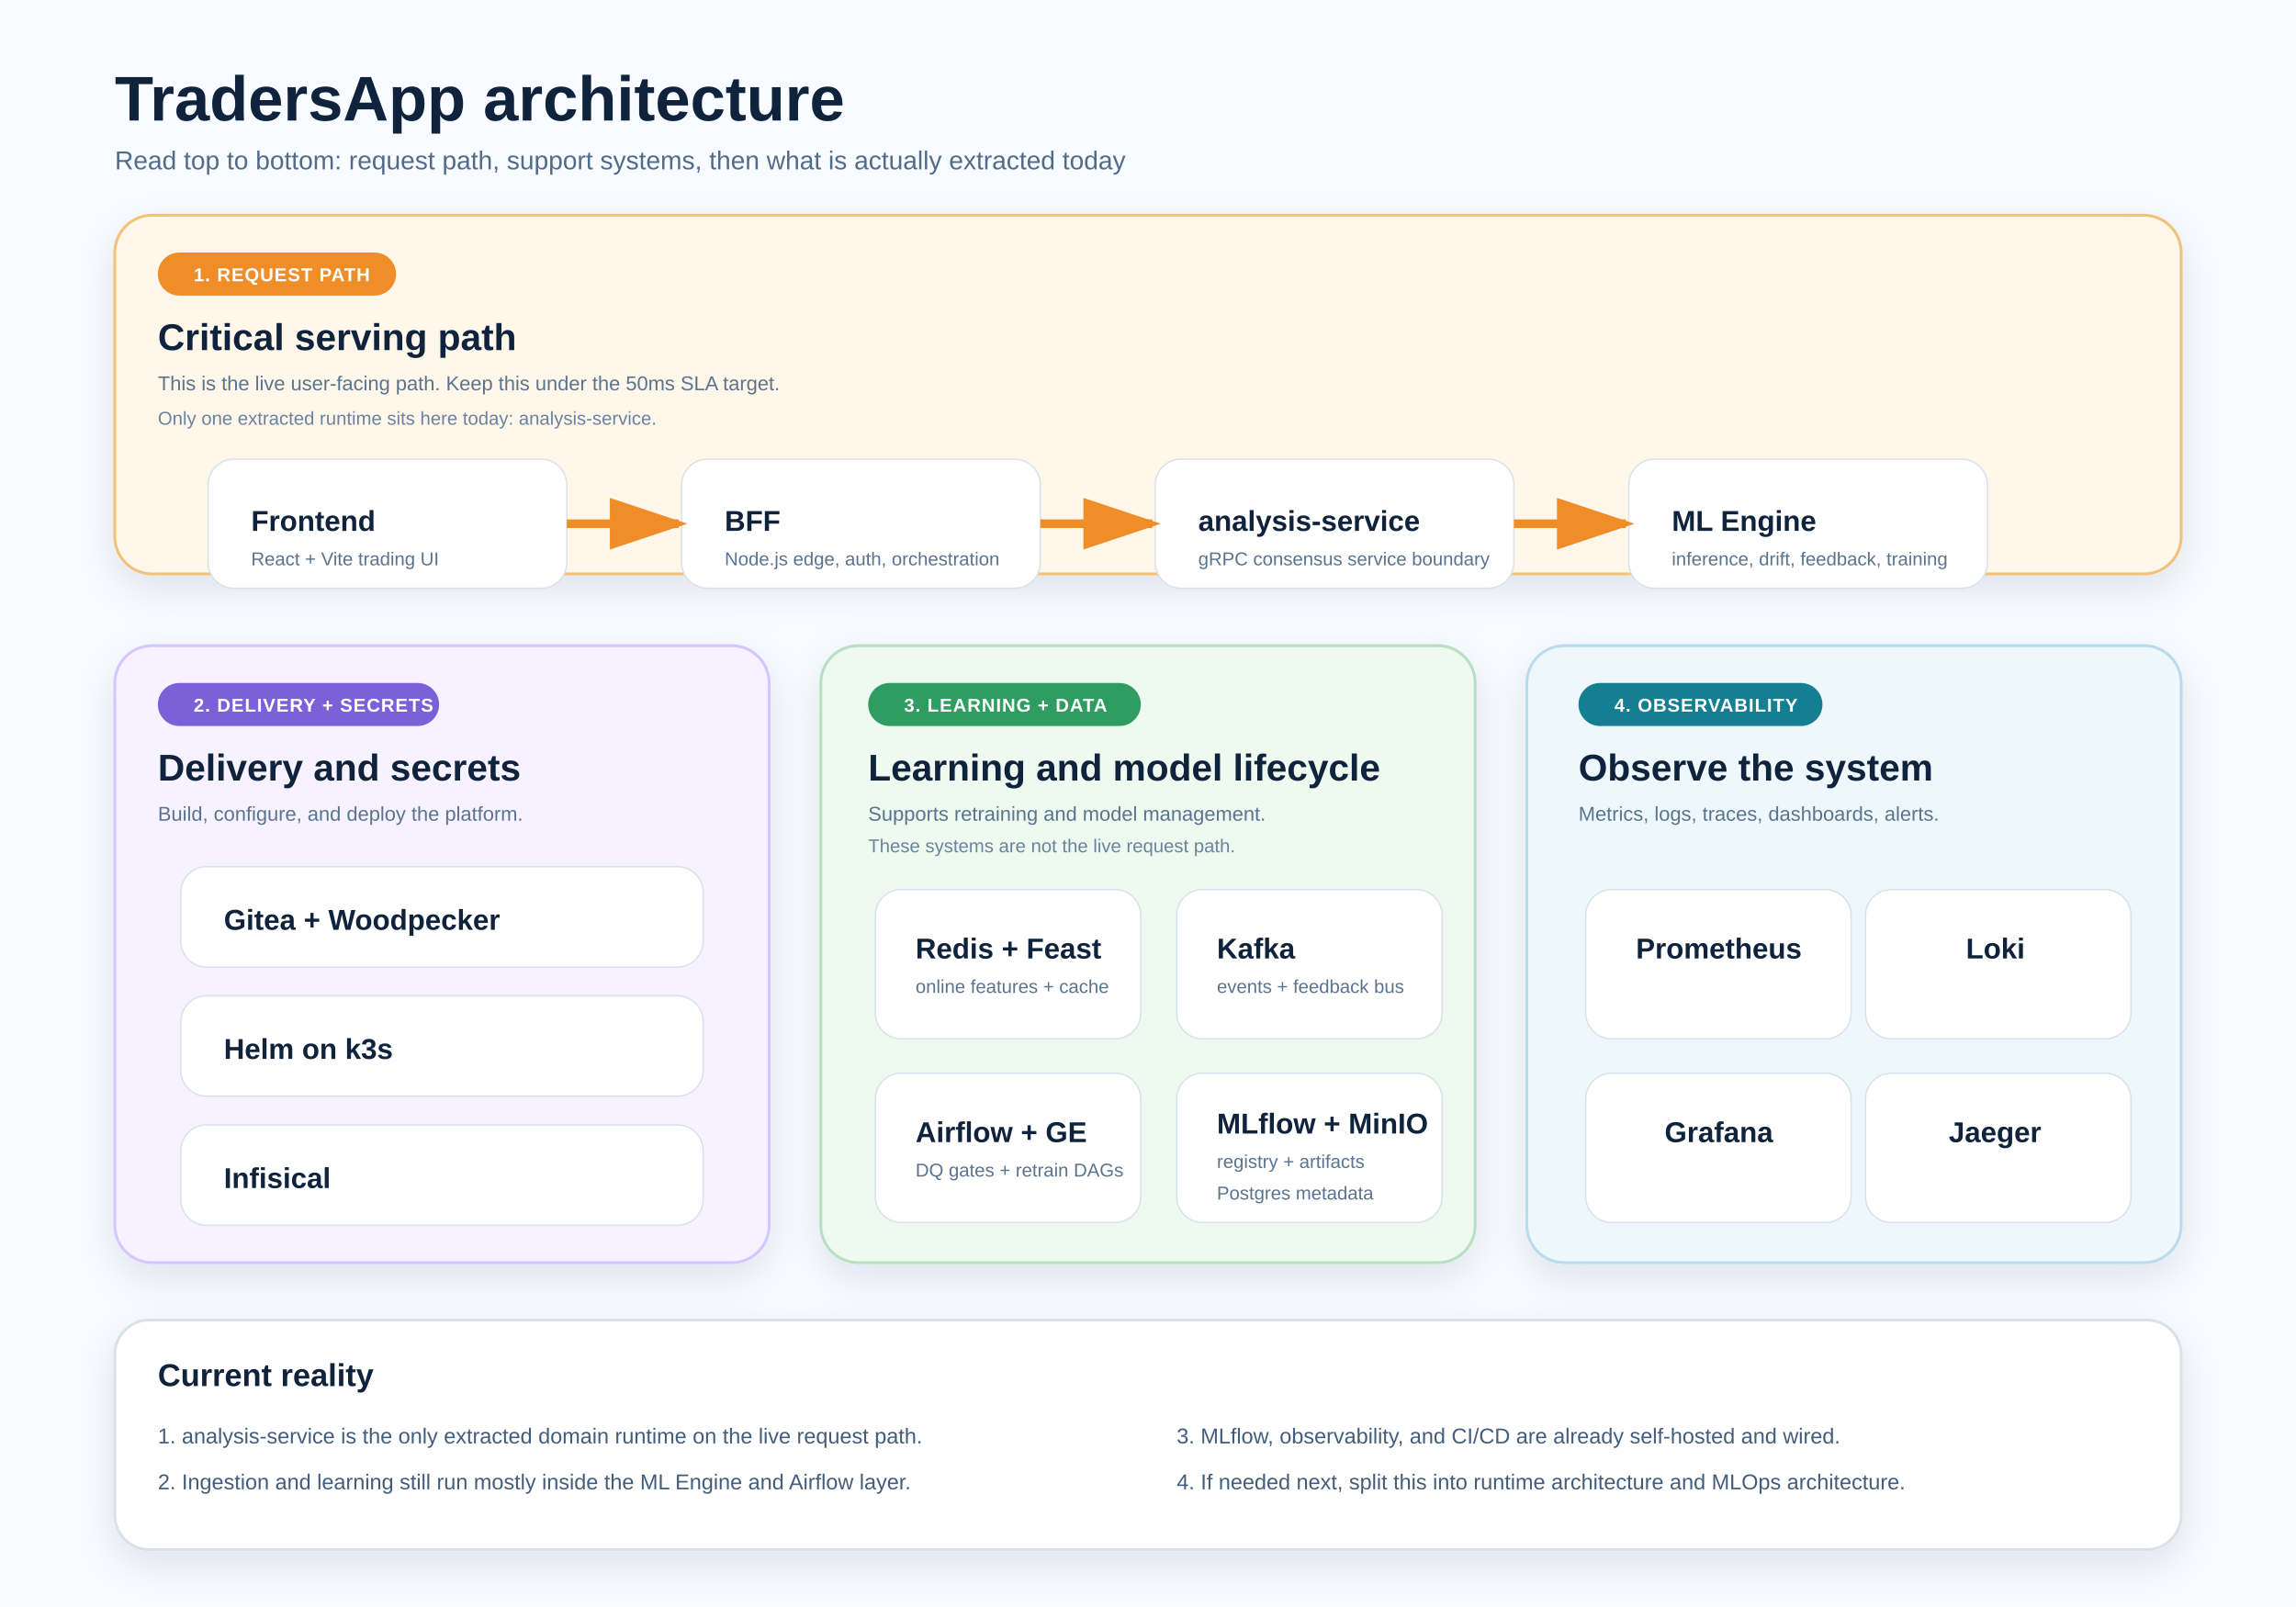
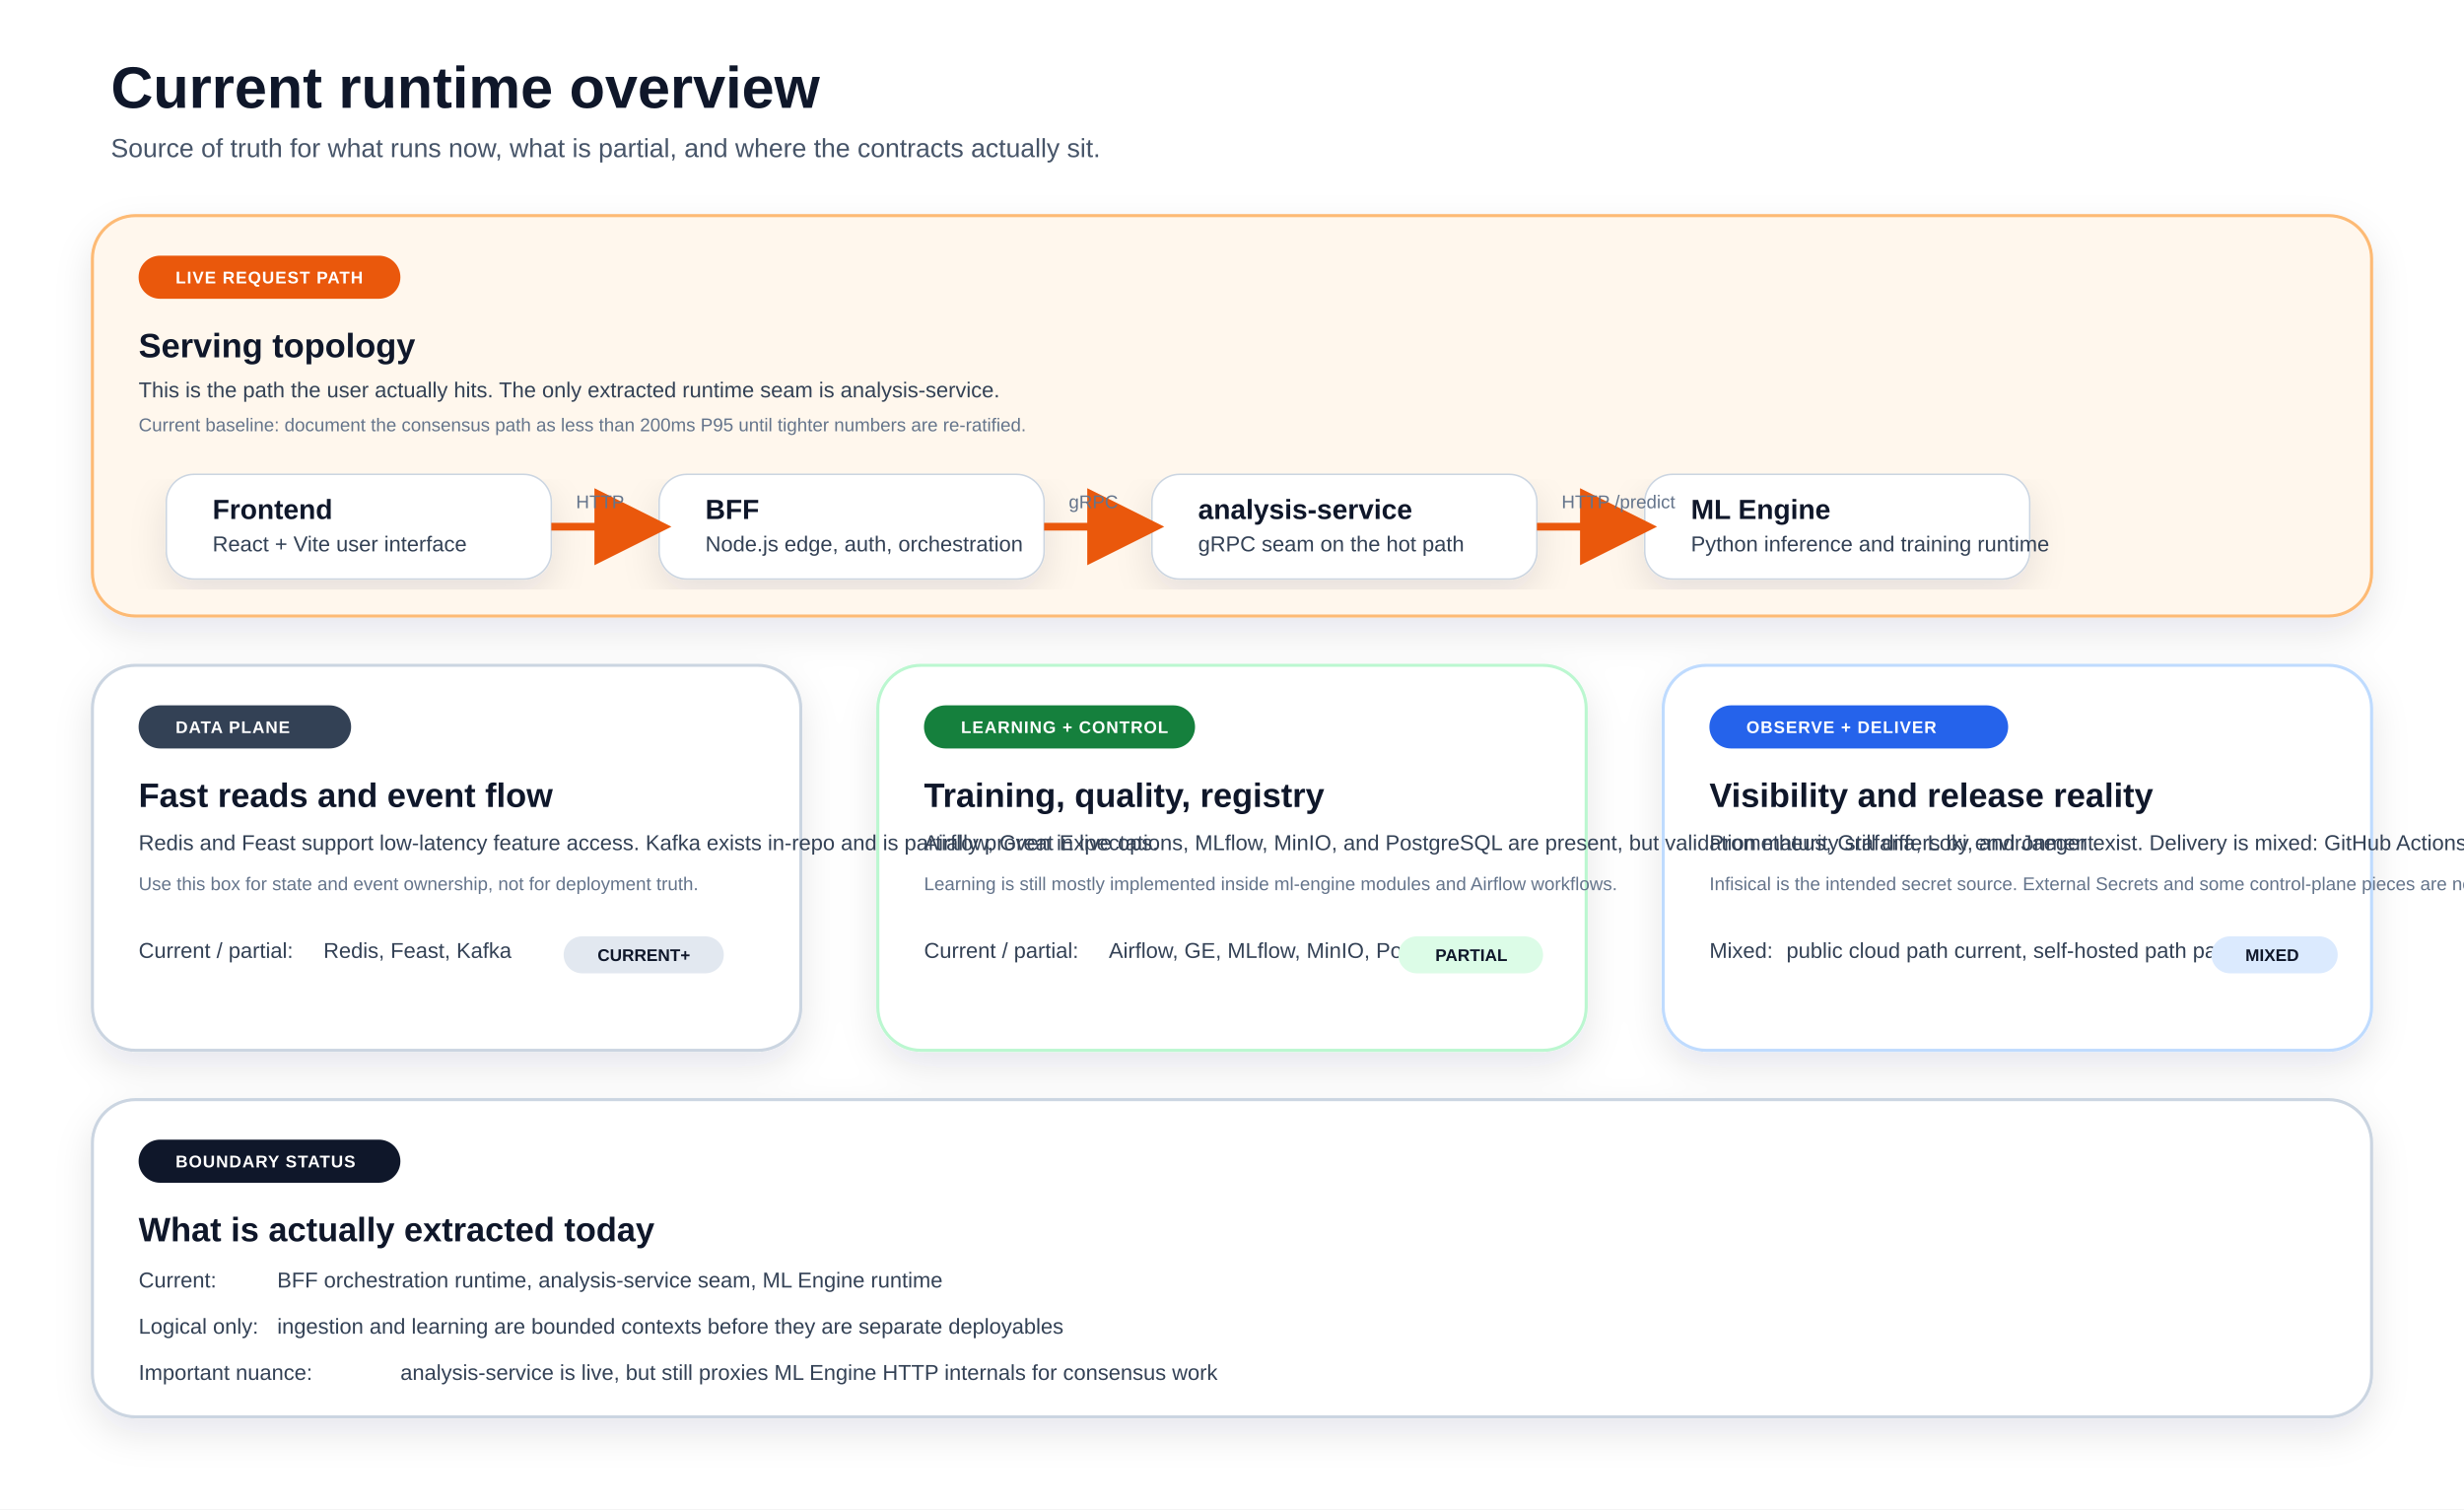
- <svg xmlns="http://www.w3.org/2000/svg" viewBox="0 0 1600 1120" role="img" aria-labelledby="title desc">
+ <svg xmlns="http://www.w3.org/2000/svg" viewBox="0 0 1600 980" role="img" aria-labelledby="title desc">
  <defs>
-     <filter id="shadow" x="-20%" y="-20%" width="140%" height="160%">
-       <feDropShadow dx="0" dy="10" stdDeviation="14" flood-color="#10233d" flood-opacity="0.10" />
+     <filter id="shadow" x="-10%" y="-10%" width="120%" height="120%">
+       <feDropShadow dx="0" dy="10" stdDeviation="12" flood-color="#0f172a" flood-opacity="0.10" />
    </filter>
-     <marker id="arrow-orange" markerWidth="10" markerHeight="10" refX="8" refY="3" orient="auto">
-       <path d="M0,0 L0,6 L9,3 z" fill="#ef8d28" />
+     <marker id="arrow" markerWidth="10" markerHeight="10" refX="8" refY="5" orient="auto">
+       <path d="M0 0 L10 5 L0 10 z" fill="#ea580c" />
    </marker>
    <style>
-       .bg { fill: #f8fbff; }
-       .title { font: 700 44px 'Segoe UI', Arial, sans-serif; fill: #10233d; }
-       .subtitle { font: 500 18px 'Segoe UI', Arial, sans-serif; fill: #516b88; }
-       .section-title { font: 700 26px 'Segoe UI', Arial, sans-serif; fill: #10233d; }
-       .section-copy { font: 500 14px 'Segoe UI', Arial, sans-serif; fill: #5a748f; }
-       .tag { font: 700 13px 'Segoe UI', Arial, sans-serif; fill: #ffffff; letter-spacing: 0.6px; }
-       .box-title { font: 700 20px 'Segoe UI', Arial, sans-serif; fill: #10233d; }
-       .box-copy { font: 500 13px 'Segoe UI', Arial, sans-serif; fill: #5a748f; }
-       .note-title { font: 700 22px 'Segoe UI', Arial, sans-serif; fill: #10233d; }
-       .note-copy { font: 500 15px 'Segoe UI', Arial, sans-serif; fill: #425d7b; }
-       .mini-copy { font: 500 13px 'Segoe UI', Arial, sans-serif; fill: #6b839d; }
+       .bg { fill: #ffffff; }
+       .title { font: 700 38px 'Segoe UI', Arial, sans-serif; fill: #0f172a; }
+       .subtitle { font: 500 17px 'Segoe UI', Arial, sans-serif; fill: #475569; }
+       .section { font: 700 22px 'Segoe UI', Arial, sans-serif; fill: #0f172a; }
+       .body { font: 500 14px 'Segoe UI', Arial, sans-serif; fill: #334155; }
+       .small { font: 500 12px 'Segoe UI', Arial, sans-serif; fill: #64748b; }
+       .card-title { font: 700 18px 'Segoe UI', Arial, sans-serif; fill: #0f172a; }
+       .pill { font: 700 11px 'Segoe UI', Arial, sans-serif; fill: #ffffff; letter-spacing: 0.6px; }
+       .status { font: 700 11px 'Segoe UI', Arial, sans-serif; fill: #0f172a; }
    </style>
  </defs>
-   <rect class="bg" width="1600" height="1120" />
-   <text x="80" y="84" class="title">TradersApp architecture</text>
-   <text x="80" y="118" class="subtitle">Read top to bottom: request path, support systems, then what is actually extracted today</text>
+   <rect class="bg" width="1600" height="980" />
+   <text x="72" y="70" class="title">Current runtime overview</text>
+   <text x="72" y="102" class="subtitle">Source of truth for what runs now, what is partial, and where the contracts actually sit.</text>
  <g filter="url(#shadow)">
-     <rect x="80" y="150" width="1440" height="250" rx="26" fill="#fff7ea" stroke="#f1c27a" stroke-width="2" />
-     <rect x="80" y="450" width="456" height="430" rx="26" fill="#f6f2ff" stroke="#d4c7ff" stroke-width="2" />
-     <rect x="572" y="450" width="456" height="430" rx="26" fill="#eef9f0" stroke="#b8dfc1" stroke-width="2" />
-     <rect x="1064" y="450" width="456" height="430" rx="26" fill="#eef8fc" stroke="#b8dceb" stroke-width="2" />
-     <rect x="80" y="920" width="1440" height="160" rx="24" fill="#ffffff" stroke="#d9e2eb" stroke-width="2" />
+     <rect x="60" y="140" width="1480" height="260" rx="28" fill="#fff7ed" stroke="#fdba74" stroke-width="2" />
+     <rect x="60" y="432" width="460" height="250" rx="28" fill="#ffffff" stroke="#cbd5e1" stroke-width="2" />
+     <rect x="570" y="432" width="460" height="250" rx="28" fill="#ffffff" stroke="#bbf7d0" stroke-width="2" />
+     <rect x="1080" y="432" width="460" height="250" rx="28" fill="#ffffff" stroke="#bfdbfe" stroke-width="2" />
+     <rect x="60" y="714" width="1480" height="206" rx="28" fill="#ffffff" stroke="#cbd5e1" stroke-width="2" />
  </g>
-   <g>
-     <rect x="110" y="176" width="166" height="30" rx="15" fill="#ef8d28" />
-     <text x="135" y="196" class="tag">1. REQUEST PATH</text>
-     <text x="110" y="244" class="section-title">Critical serving path</text>
-     <text x="110" y="272" class="section-copy">This is the live user-facing path. Keep this under the 50ms SLA target.</text>
-     <text x="110" y="296" class="mini-copy">Only one extracted runtime sits here today: analysis-service.</text>
-     <rect x="145" y="320" width="250" height="90" rx="18" fill="#ffffff" stroke="#d9e2eb" />
-     <text x="175" y="370" class="box-title">Frontend</text>
-     <text x="175" y="394" class="box-copy">React + Vite trading UI</text>
-     <rect x="475" y="320" width="250" height="90" rx="18" fill="#ffffff" stroke="#d9e2eb" />
-     <text x="505" y="370" class="box-title">BFF</text>
-     <text x="505" y="394" class="box-copy">Node.js edge, auth, orchestration</text>
-     <rect x="805" y="320" width="250" height="90" rx="18" fill="#ffffff" stroke="#d9e2eb" />
-     <text x="835" y="370" class="box-title">analysis-service</text>
-     <text x="835" y="394" class="box-copy">gRPC consensus service boundary</text>
-     <rect x="1135" y="320" width="250" height="90" rx="18" fill="#ffffff" stroke="#d9e2eb" />
-     <text x="1165" y="370" class="box-title">ML Engine</text>
-     <text x="1165" y="394" class="box-copy">inference, drift, feedback, training</text>
-     <line x1="395" y1="365" x2="473" y2="365" stroke="#ef8d28" stroke-width="6" marker-end="url(#arrow-orange)" />
-     <line x1="725" y1="365" x2="803" y2="365" stroke="#ef8d28" stroke-width="6" marker-end="url(#arrow-orange)" />
-     <line x1="1055" y1="365" x2="1133" y2="365" stroke="#ef8d28" stroke-width="6" marker-end="url(#arrow-orange)" />
+   <rect x="90" y="166" width="170" height="28" rx="14" fill="#ea580c" />
+   <text x="114" y="184" class="pill">LIVE REQUEST PATH</text>
+   <text x="90" y="232" class="section">Serving topology</text>
+   <text x="90" y="258" class="body">This is the path the user actually hits. The only extracted runtime seam is analysis-service.</text>
+   <text x="90" y="280" class="small">Current baseline: document the consensus path as less than 200ms P95 until tighter numbers are re-ratified.</text>
+   <g filter="url(#shadow)">
+     <rect x="108" y="308" width="250" height="68" rx="18" fill="#ffffff" stroke="#cbd5e1" />
+     <rect x="428" y="308" width="250" height="68" rx="18" fill="#ffffff" stroke="#cbd5e1" />
+     <rect x="748" y="308" width="250" height="68" rx="18" fill="#ffffff" stroke="#cbd5e1" />
+     <rect x="1068" y="308" width="250" height="68" rx="18" fill="#ffffff" stroke="#cbd5e1" />
  </g>
-   <g>
-     <rect x="110" y="476" width="196" height="30" rx="15" fill="#7b61d8" />
-     <text x="135" y="496" class="tag">2. DELIVERY + SECRETS</text>
-     <text x="110" y="544" class="section-title">Delivery and secrets</text>
-     <text x="110" y="572" class="section-copy">Build, configure, and deploy the platform.</text>
-     <rect x="126" y="604" width="364" height="70" rx="18" fill="#ffffff" stroke="#d9e2eb" />
-     <text x="156" y="648" class="box-title">Gitea + Woodpecker</text>
-     <rect x="126" y="694" width="364" height="70" rx="18" fill="#ffffff" stroke="#d9e2eb" />
-     <text x="156" y="738" class="box-title">Helm on k3s</text>
-     <rect x="126" y="784" width="364" height="70" rx="18" fill="#ffffff" stroke="#d9e2eb" />
-     <text x="156" y="828" class="box-title">Infisical</text>
-   </g>
-   <g>
-     <rect x="605" y="476" width="190" height="30" rx="15" fill="#2f9d62" />
-     <text x="630" y="496" class="tag">3. LEARNING + DATA</text>
-     <text x="605" y="544" class="section-title">Learning and model lifecycle</text>
-     <text x="605" y="572" class="section-copy">Supports retraining and model management.</text>
-     <text x="605" y="594" class="mini-copy">These systems are not the live request path.</text>
-     <rect x="610" y="620" width="185" height="104" rx="18" fill="#ffffff" stroke="#d9e2eb" />
-     <text x="638" y="668" class="box-title">Redis + Feast</text>
-     <text x="638" y="692" class="box-copy">online features + cache</text>
-     <rect x="820" y="620" width="185" height="104" rx="18" fill="#ffffff" stroke="#d9e2eb" />
-     <text x="848" y="668" class="box-title">Kafka</text>
-     <text x="848" y="692" class="box-copy">events + feedback bus</text>
-     <rect x="610" y="748" width="185" height="104" rx="18" fill="#ffffff" stroke="#d9e2eb" />
-     <text x="638" y="796" class="box-title">Airflow + GE</text>
-     <text x="638" y="820" class="box-copy">DQ gates + retrain DAGs</text>
-     <rect x="820" y="748" width="185" height="104" rx="18" fill="#ffffff" stroke="#d9e2eb" />
-     <text x="848" y="790" class="box-title">MLflow + MinIO</text>
-     <text x="848" y="814" class="box-copy">registry + artifacts</text>
-     <text x="848" y="836" class="box-copy">Postgres metadata</text>
-   </g>
-   <g>
-     <rect x="1100" y="476" width="170" height="30" rx="15" fill="#167e91" />
-     <text x="1125" y="496" class="tag">4. OBSERVABILITY</text>
-     <text x="1100" y="544" class="section-title">Observe the system</text>
-     <text x="1100" y="572" class="section-copy">Metrics, logs, traces, dashboards, alerts.</text>
-     <rect x="1105" y="620" width="185" height="104" rx="18" fill="#ffffff" stroke="#d9e2eb" />
-     <text x="1140" y="668" class="box-title">Prometheus</text>
-     <rect x="1300" y="620" width="185" height="104" rx="18" fill="#ffffff" stroke="#d9e2eb" />
-     <text x="1370" y="668" class="box-title">Loki</text>
-     <rect x="1105" y="748" width="185" height="104" rx="18" fill="#ffffff" stroke="#d9e2eb" />
-     <text x="1160" y="796" class="box-title">Grafana</text>
-     <rect x="1300" y="748" width="185" height="104" rx="18" fill="#ffffff" stroke="#d9e2eb" />
-     <text x="1358" y="796" class="box-title">Jaeger</text>
-   </g>
-   <g>
-     <text x="110" y="966" class="note-title">Current reality</text>
-     <text x="110" y="1006" class="note-copy">1. analysis-service is the only extracted domain runtime on the live request path.</text>
-     <text x="110" y="1038" class="note-copy">2. Ingestion and learning still run mostly inside the ML Engine and Airflow layer.</text>
-     <text x="820" y="1006" class="note-copy">3. MLflow, observability, and CI/CD are already self-hosted and wired.</text>
-     <text x="820" y="1038" class="note-copy">4. If needed next, split this into runtime architecture and MLOps architecture.</text>
-   </g>
+   <text x="138" y="337" class="card-title">Frontend</text>
+   <text x="138" y="358" class="body">React + Vite user interface</text>
+   <text x="458" y="337" class="card-title">BFF</text>
+   <text x="458" y="358" class="body">Node.js edge, auth, orchestration</text>
+   <text x="778" y="337" class="card-title">analysis-service</text>
+   <text x="778" y="358" class="body">gRPC seam on the hot path</text>
+   <text x="1098" y="337" class="card-title">ML Engine</text>
+   <text x="1098" y="358" class="body">Python inference and training runtime</text>
+   <line x1="358" y1="342" x2="426" y2="342" stroke="#ea580c" stroke-width="5" marker-end="url(#arrow)" />
+   <line x1="678" y1="342" x2="746" y2="342" stroke="#ea580c" stroke-width="5" marker-end="url(#arrow)" />
+   <line x1="998" y1="342" x2="1066" y2="342" stroke="#ea580c" stroke-width="5" marker-end="url(#arrow)" />
+   <text x="374" y="330" class="small">HTTP</text>
+   <text x="694" y="330" class="small">gRPC</text>
+   <text x="1014" y="330" class="small">HTTP /predict</text>
+   <rect x="90" y="458" width="138" height="28" rx="14" fill="#334155" />
+   <text x="114" y="476" class="pill">DATA PLANE</text>
+   <text x="90" y="524" class="section">Fast reads and event flow</text>
+   <text x="90" y="552" class="body">Redis and Feast support low-latency feature access. Kafka exists in-repo and is partially proven in live ops.</text>
+   <text x="90" y="578" class="small">Use this box for state and event ownership, not for deployment truth.</text>
+   <text x="90" y="622" class="body">Current / partial:</text>
+   <text x="210" y="622" class="body">Redis, Feast, Kafka</text>
+   <rect x="366" y="608" width="104" height="24" rx="12" fill="#e2e8f0" />
+   <text x="388" y="624" class="status">CURRENT+</text>
+   <rect x="600" y="458" width="176" height="28" rx="14" fill="#15803d" />
+   <text x="624" y="476" class="pill">LEARNING + CONTROL</text>
+   <text x="600" y="524" class="section">Training, quality, registry</text>
+   <text x="600" y="552" class="body">Airflow, Great Expectations, MLflow, MinIO, and PostgreSQL are present, but validation maturity still differs by environment.</text>
+   <text x="600" y="578" class="small">Learning is still mostly implemented inside ml-engine modules and Airflow workflows.</text>
+   <text x="600" y="622" class="body">Current / partial:</text>
+   <text x="720" y="622" class="body">Airflow, GE, MLflow, MinIO, PostgreSQL</text>
+   <rect x="908" y="608" width="94" height="24" rx="12" fill="#dcfce7" />
+   <text x="932" y="624" class="status">PARTIAL</text>
+   <rect x="1110" y="458" width="194" height="28" rx="14" fill="#2563eb" />
+   <text x="1134" y="476" class="pill">OBSERVE + DELIVER</text>
+   <text x="1110" y="524" class="section">Visibility and release reality</text>
+   <text x="1110" y="552" class="body">Prometheus, Grafana, Loki, and Jaeger exist. Delivery is mixed: GitHub Actions plus Railway/Vercel are still current docs, while Gitea/Woodpecker plus Helm/k3s remain partial.</text>
+   <text x="1110" y="578" class="small">Infisical is the intended secret source. External Secrets and some control-plane pieces are not uniformly live.</text>
+   <text x="1110" y="622" class="body">Mixed:</text>
+   <text x="1160" y="622" class="body">public cloud path current, self-hosted path partial</text>
+   <rect x="1436" y="608" width="82" height="24" rx="12" fill="#dbeafe" />
+   <text x="1458" y="624" class="status">MIXED</text>
+   <rect x="90" y="740" width="170" height="28" rx="14" fill="#0f172a" />
+   <text x="114" y="758" class="pill">BOUNDARY STATUS</text>
+   <text x="90" y="806" class="section">What is actually extracted today</text>
+   <text x="90" y="836" class="body">Current:</text>
+   <text x="180" y="836" class="body">BFF orchestration runtime, analysis-service seam, ML Engine runtime</text>
+   <text x="90" y="866" class="body">Logical only:</text>
+   <text x="180" y="866" class="body">ingestion and learning are bounded contexts before they are separate deployables</text>
+   <text x="90" y="896" class="body">Important nuance:</text>
+   <text x="260" y="896" class="body">analysis-service is live, but still proxies ML Engine HTTP internals for consensus work</text>
</svg>
